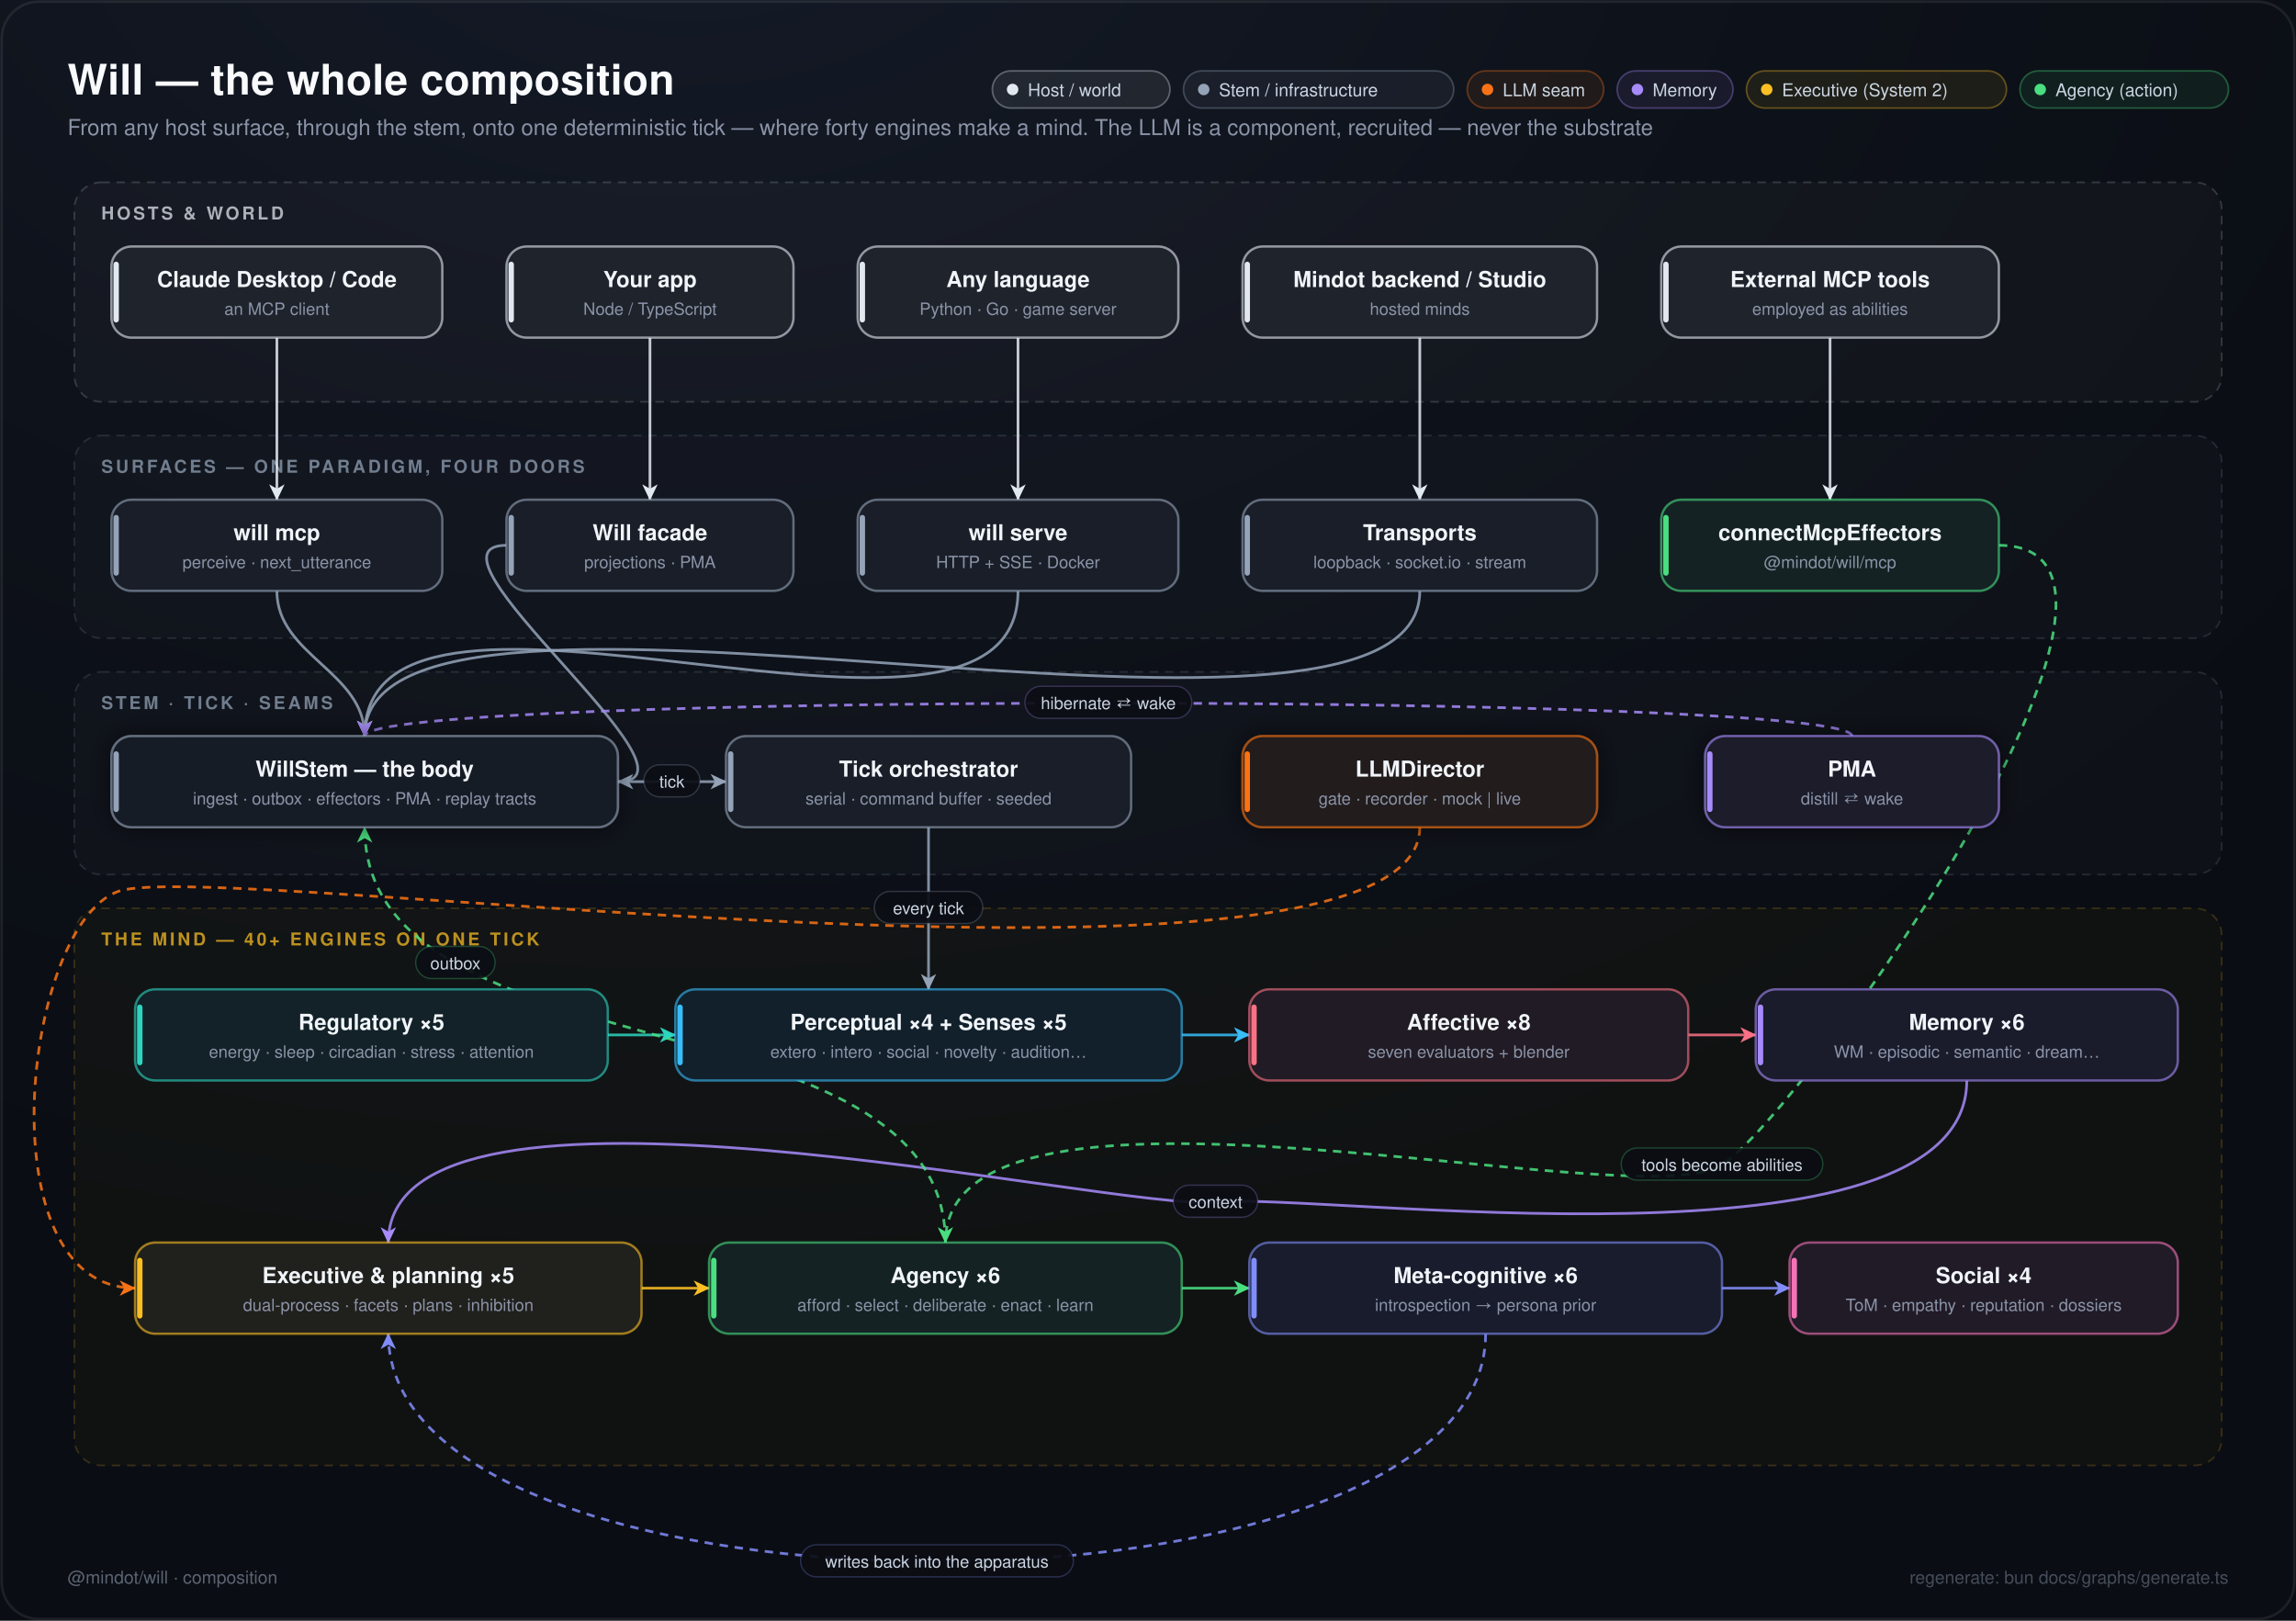
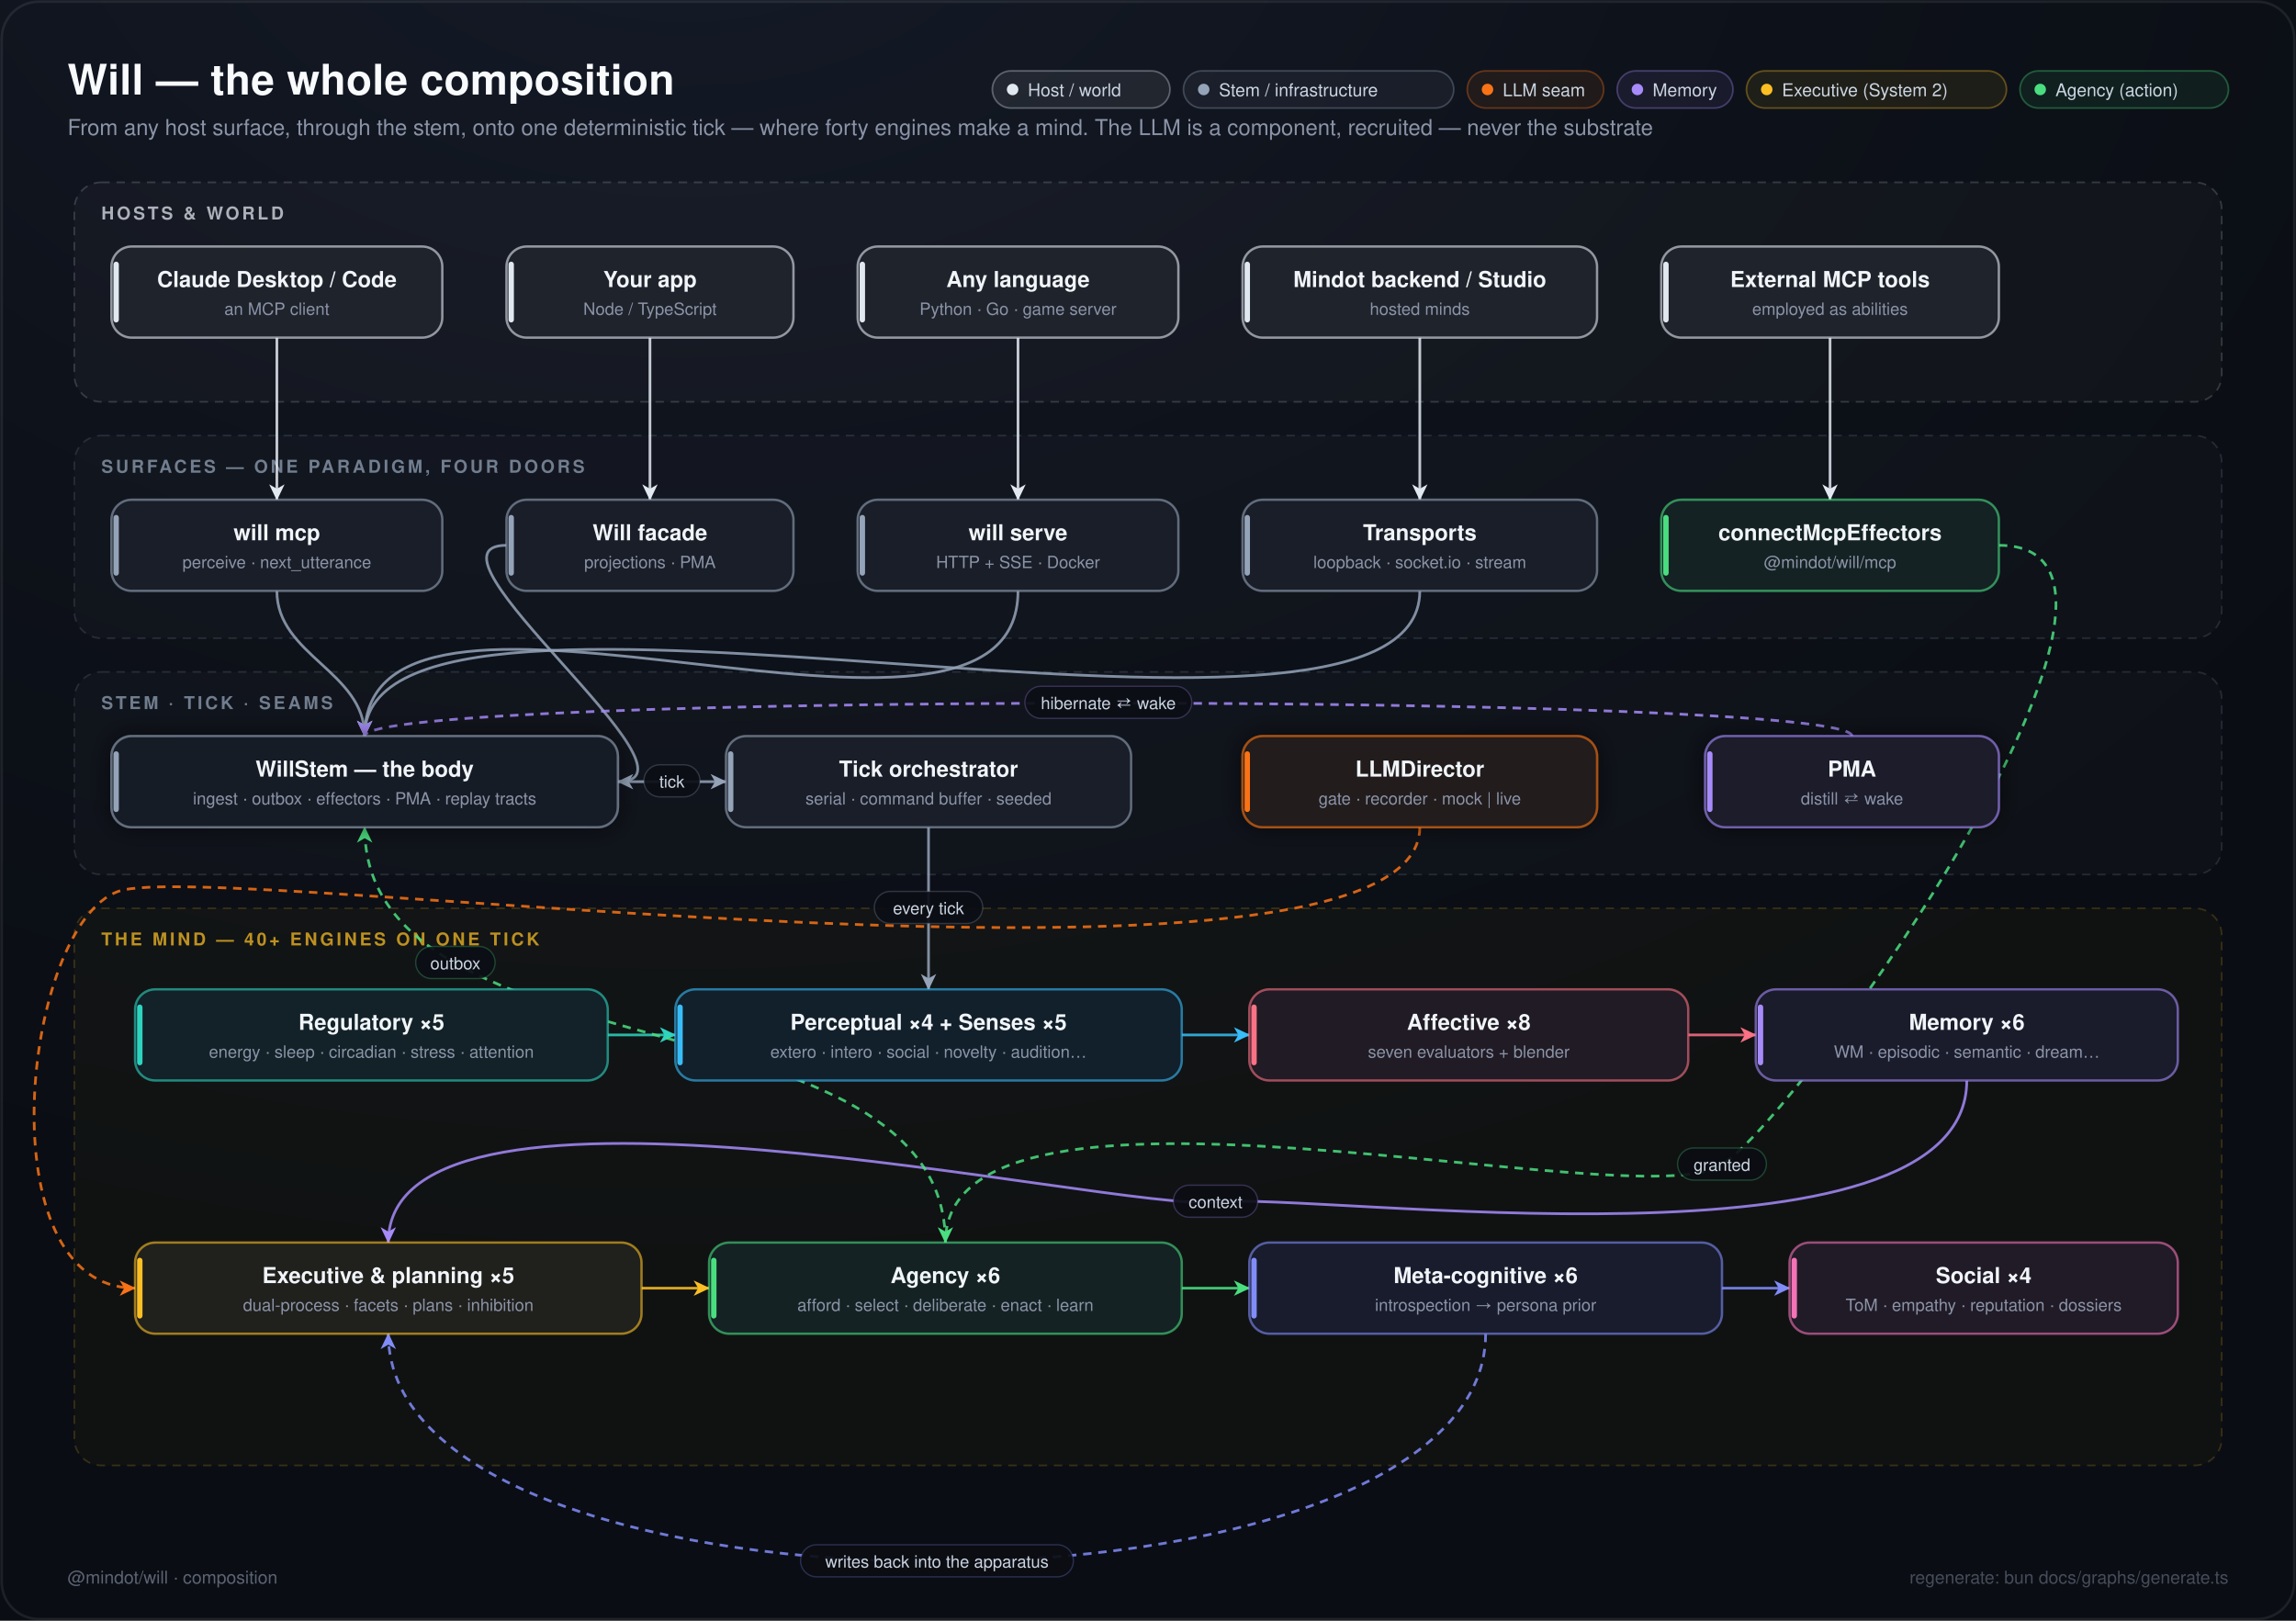
<svg xmlns="http://www.w3.org/2000/svg" width="1360" height="960" viewBox="0 0 1360 960" font-family="ui-sans-serif,-apple-system,'Segoe UI',Helvetica,Arial,sans-serif">
  <defs>
    <radialGradient id="sky" cx="30%" cy="-10%" r="90%">
      <stop offset="0%" stop-color="#151b28" />
      <stop offset="55%" stop-color="#0d1119" />
      <stop offset="100%" stop-color="#0a0d13" />
    </radialGradient>
    <filter id="glow" x="-60%" y="-60%" width="220%" height="220%">
      <feDropShadow dx="0" dy="0" stdDeviation="7" flood-opacity="0.55" />
    </filter>
    <marker id="arr-e2e8f0" viewBox="0 0 10 10" refX="8.4" refY="5" markerWidth="7.5" markerHeight="7.5" orient="auto-start-reverse">
      <path d="M 0.8 1.2 L 8.8 5 L 0.8 8.8 L 3 5 Z" fill="#e2e8f0" />
    </marker>
    <marker id="arr-94a3b8" viewBox="0 0 10 10" refX="8.4" refY="5" markerWidth="7.5" markerHeight="7.5" orient="auto-start-reverse">
      <path d="M 0.8 1.2 L 8.8 5 L 0.8 8.8 L 3 5 Z" fill="#94a3b8" />
    </marker>
    <marker id="arr-4ade80" viewBox="0 0 10 10" refX="8.4" refY="5" markerWidth="7.5" markerHeight="7.5" orient="auto-start-reverse">
      <path d="M 0.8 1.2 L 8.8 5 L 0.8 8.8 L 3 5 Z" fill="#4ade80" />
    </marker>
    <marker id="arr-f97316" viewBox="0 0 10 10" refX="8.4" refY="5" markerWidth="7.5" markerHeight="7.5" orient="auto-start-reverse">
      <path d="M 0.8 1.2 L 8.8 5 L 0.8 8.8 L 3 5 Z" fill="#f97316" />
    </marker>
    <marker id="arr-a78bfa" viewBox="0 0 10 10" refX="8.4" refY="5" markerWidth="7.5" markerHeight="7.5" orient="auto-start-reverse">
      <path d="M 0.8 1.2 L 8.8 5 L 0.8 8.8 L 3 5 Z" fill="#a78bfa" />
    </marker>
    <marker id="arr-2dd4bf" viewBox="0 0 10 10" refX="8.4" refY="5" markerWidth="7.5" markerHeight="7.5" orient="auto-start-reverse">
      <path d="M 0.8 1.2 L 8.8 5 L 0.8 8.8 L 3 5 Z" fill="#2dd4bf" />
    </marker>
    <marker id="arr-38bdf8" viewBox="0 0 10 10" refX="8.4" refY="5" markerWidth="7.5" markerHeight="7.5" orient="auto-start-reverse">
      <path d="M 0.8 1.2 L 8.8 5 L 0.8 8.8 L 3 5 Z" fill="#38bdf8" />
    </marker>
    <marker id="arr-fb7185" viewBox="0 0 10 10" refX="8.4" refY="5" markerWidth="7.5" markerHeight="7.5" orient="auto-start-reverse">
      <path d="M 0.8 1.2 L 8.8 5 L 0.8 8.8 L 3 5 Z" fill="#fb7185" />
    </marker>
    <marker id="arr-fbbf24" viewBox="0 0 10 10" refX="8.4" refY="5" markerWidth="7.5" markerHeight="7.5" orient="auto-start-reverse">
      <path d="M 0.8 1.2 L 8.8 5 L 0.8 8.8 L 3 5 Z" fill="#fbbf24" />
    </marker>
    <marker id="arr-818cf8" viewBox="0 0 10 10" refX="8.4" refY="5" markerWidth="7.5" markerHeight="7.5" orient="auto-start-reverse">
      <path d="M 0.8 1.2 L 8.8 5 L 0.8 8.8 L 3 5 Z" fill="#818cf8" />
    </marker>
  </defs>
  <rect width="1360" height="960" fill="url(#sky)" />
  <rect x="1" y="1" width="1358" height="958" rx="22" fill="none" stroke="#ffffff14" stroke-width="1.5" />
  <text x="40" y="56" font-size="25" font-weight="700" fill="#f8fafc" letter-spacing="0.2">Will — the whole composition</text>
  <text x="40" y="80" font-size="13" fill="#8b93a7">From any host surface, through the stem, onto one deterministic tick — where forty engines make a mind. The LLM is a component, recruited — never the substrate</text>
  <rect x="1196.5" y="42" width="123.5" height="22" rx="11" fill="#4ade8014" stroke="#4ade8055" stroke-width="1" />
  <circle cx="1208.5" cy="53" r="3.4" fill="#4ade80" />
  <text x="1217.5" y="57" font-size="10.5" fill="#cbd5e1">Agency (action)</text>
  <rect x="1034.5" y="42" width="154" height="22" rx="11" fill="#fbbf2414" stroke="#fbbf2455" stroke-width="1" />
  <circle cx="1046.5" cy="53" r="3.4" fill="#fbbf24" />
  <text x="1055.5" y="57" font-size="10.5" fill="#cbd5e1">Executive (System 2)</text>
  <rect x="957.9" y="42" width="68.6" height="22" rx="11" fill="#a78bfa14" stroke="#a78bfa55" stroke-width="1" />
  <circle cx="969.9" cy="53" r="3.4" fill="#a78bfa" />
  <text x="978.9" y="57" font-size="10.5" fill="#cbd5e1">Memory</text>
  <rect x="869.1" y="42" width="80.8" height="22" rx="11" fill="#f9731614" stroke="#f9731655" stroke-width="1" />
  <circle cx="881.1" cy="53" r="3.4" fill="#f97316" />
  <text x="890.1" y="57" font-size="10.5" fill="#cbd5e1">LLM seam</text>
  <rect x="701" y="42" width="160.1" height="22" rx="11" fill="#94a3b814" stroke="#94a3b855" stroke-width="1" />
  <circle cx="713" cy="53" r="3.4" fill="#94a3b8" />
  <text x="722" y="57" font-size="10.5" fill="#cbd5e1">Stem / infrastructure</text>
  <rect x="587.8" y="42" width="105.2" height="22" rx="11" fill="#e2e8f014" stroke="#e2e8f055" stroke-width="1" />
  <circle cx="599.8" cy="53" r="3.4" fill="#e2e8f0" />
  <text x="608.8" y="57" font-size="10.5" fill="#cbd5e1">Host / world</text>
  <rect x="44" y="108" width="1272" height="130" rx="16" fill="#e2e8f007" stroke="#e2e8f02e" stroke-width="1" stroke-dasharray="5 4" />
  <text x="60" y="130" font-size="10.5" font-weight="700" letter-spacing="1.6" fill="#e2e8f0bb">HOSTS &amp; WORLD</text>
  <rect x="44" y="258" width="1272" height="120" rx="16" fill="#94a3b807" stroke="#94a3b82e" stroke-width="1" stroke-dasharray="5 4" />
  <text x="60" y="280" font-size="10.5" font-weight="700" letter-spacing="1.6" fill="#94a3b8bb">SURFACES — ONE PARADIGM, FOUR DOORS</text>
  <rect x="44" y="398" width="1272" height="120" rx="16" fill="#94a3b807" stroke="#94a3b82e" stroke-width="1" stroke-dasharray="5 4" />
  <text x="60" y="420" font-size="10.5" font-weight="700" letter-spacing="1.6" fill="#94a3b8bb">STEM · TICK · SEAMS</text>
  <rect x="44" y="538" width="1272" height="330" rx="16" fill="#fbbf2407" stroke="#fbbf242e" stroke-width="1" stroke-dasharray="5 4" />
  <text x="60" y="560" font-size="10.5" font-weight="700" letter-spacing="1.6" fill="#fbbf24bb">THE MIND — 40+ ENGINES ON ONE TICK</text>
  <path d="M 164 200 C 164 236.48, 164 259.52, 164 296" fill="none" stroke="#e2e8f0" stroke-width="1.6" stroke-opacity="0.85" marker-end="url(#arr-e2e8f0)" />
  <path d="M 385 200 C 385 236.48, 385 259.52, 385 296" fill="none" stroke="#e2e8f0" stroke-width="1.6" stroke-opacity="0.85" marker-end="url(#arr-e2e8f0)" />
  <path d="M 603 200 C 603 236.48, 603 259.52, 603 296" fill="none" stroke="#e2e8f0" stroke-width="1.6" stroke-opacity="0.85" marker-end="url(#arr-e2e8f0)" />
  <path d="M 841 200 C 841 236.48, 841 259.52, 841 296" fill="none" stroke="#e2e8f0" stroke-width="1.6" stroke-opacity="0.85" marker-end="url(#arr-e2e8f0)" />
  <path d="M 1084 200 C 1084 236.48, 1084 259.52, 1084 296" fill="none" stroke="#e2e8f0" stroke-width="1.6" stroke-opacity="0.85" marker-end="url(#arr-e2e8f0)" />
  <path d="M 164 350 C 164 388.19, 216 397.81, 216 436" fill="none" stroke="#94a3b8" stroke-width="1.6" stroke-opacity="0.85" marker-end="url(#arr-94a3b8)" />
  <path d="M 300 323 C 241.185 323, 424.815 463, 366 463" fill="none" stroke="#94a3b8" stroke-width="1.6" stroke-opacity="0.85" marker-end="url(#arr-94a3b8)" />
  <path d="M 603 350 C 603 480, 216 306, 216 436" fill="none" stroke="#94a3b8" stroke-width="1.6" stroke-opacity="0.85" marker-end="url(#arr-94a3b8)" />
  <path d="M 841 350 C 841 480, 216 306, 216 436" fill="none" stroke="#94a3b8" stroke-width="1.6" stroke-opacity="0.85" marker-end="url(#arr-94a3b8)" />
  <path d="M 1184 323 C 1304 323, 1070.034 656.885, 1020 690 C 969.966 723.115, 560 616, 560 736" fill="none" stroke="#4ade80" stroke-width="1.6" stroke-opacity="0.85" stroke-dasharray="5 4" marker-end="url(#arr-4ade80)" />
  <path d="M 366 463 C 400 463, 396 463, 430 463" fill="none" stroke="#94a3b8" stroke-width="1.6" stroke-opacity="0.85" marker-end="url(#arr-94a3b8)" />
  <path d="M 550 490 C 550 526.48, 550 549.52, 550 586" fill="none" stroke="#94a3b8" stroke-width="1.6" stroke-opacity="0.85" marker-end="url(#arr-94a3b8)" />
  <path d="M 841 490 C 841 610, 126.476 507.74, 70 528 C 13.524 548.26, -9.381 763, 80 763" fill="none" stroke="#f97316" stroke-width="1.6" stroke-opacity="0.85" stroke-dasharray="5 4" marker-end="url(#arr-f97316)" />
  <path d="M 1097 436 C 1097 410, 216 410, 216 436" fill="none" stroke="#a78bfa" stroke-width="1.6" stroke-opacity="0.85" stroke-dasharray="5 4" marker-end="url(#arr-a78bfa)" />
  <path d="M 360 613 C 394 613, 366 613, 400 613" fill="none" stroke="#2dd4bf" stroke-width="1.6" stroke-opacity="0.85" marker-end="url(#arr-2dd4bf)" />
  <path d="M 700 613 C 734 613, 706 613, 740 613" fill="none" stroke="#38bdf8" stroke-width="1.6" stroke-opacity="0.85" marker-end="url(#arr-38bdf8)" />
  <path d="M 1000 613 C 1034 613, 1006 613, 1040 613" fill="none" stroke="#fb7185" stroke-width="1.6" stroke-opacity="0.85" marker-end="url(#arr-fb7185)" />
  <path d="M 1165 640 C 1165 760, 779.686 705.872, 720 712 C 660.314 718.128, 230 616, 230 736" fill="none" stroke="#a78bfa" stroke-width="1.6" stroke-opacity="0.85" marker-end="url(#arr-a78bfa)" />
  <path d="M 380 763 C 414 763, 386 763, 420 763" fill="none" stroke="#fbbf24" stroke-width="1.6" stroke-opacity="0.85" marker-end="url(#arr-fbbf24)" />
  <path d="M 700 763 C 734 763, 706 763, 740 763" fill="none" stroke="#4ade80" stroke-width="1.6" stroke-opacity="0.85" marker-end="url(#arr-4ade80)" />
  <path d="M 1020 763 C 1054 763, 1026 763, 1060 763" fill="none" stroke="#818cf8" stroke-width="1.6" stroke-opacity="0.85" marker-end="url(#arr-818cf8)" />
  <path d="M 560 736 C 560 586, 216 640, 216 490" fill="none" stroke="#4ade80" stroke-width="1.6" stroke-opacity="0.85" stroke-dasharray="5 4" marker-end="url(#arr-4ade80)" />
  <path d="M 880 790 C 880 970, 230 970, 230 790" fill="none" stroke="#818cf8" stroke-width="1.6" stroke-opacity="0.85" stroke-dasharray="5 4" marker-end="url(#arr-818cf8)" />
  <g>
    <rect x="66" y="146" width="196" height="54" rx="12" fill="#10141d" stroke="#e2e8f099" stroke-width="1.4" />
    <rect x="66" y="146" width="196" height="54" rx="12" fill="#e2e8f012" />
    <rect x="67.2" y="155" width="3.2" height="36" rx="1.6" fill="#e2e8f0" />
    <text x="164" y="170" font-size="13" font-weight="600" fill="#f1f5f9" text-anchor="middle">Claude Desktop / Code</text>
    <text x="164" y="186.5" font-size="10" fill="#8b93a7" text-anchor="middle">an MCP client</text>
  </g>
  <g>
    <rect x="300" y="146" width="170" height="54" rx="12" fill="#10141d" stroke="#e2e8f099" stroke-width="1.4" />
    <rect x="300" y="146" width="170" height="54" rx="12" fill="#e2e8f012" />
    <rect x="301.2" y="155" width="3.2" height="36" rx="1.6" fill="#e2e8f0" />
    <text x="385" y="170" font-size="13" font-weight="600" fill="#f1f5f9" text-anchor="middle">Your app</text>
    <text x="385" y="186.5" font-size="10" fill="#8b93a7" text-anchor="middle">Node / TypeScript</text>
  </g>
  <g>
    <rect x="508" y="146" width="190" height="54" rx="12" fill="#10141d" stroke="#e2e8f099" stroke-width="1.4" />
    <rect x="508" y="146" width="190" height="54" rx="12" fill="#e2e8f012" />
    <rect x="509.2" y="155" width="3.2" height="36" rx="1.6" fill="#e2e8f0" />
    <text x="603" y="170" font-size="13" font-weight="600" fill="#f1f5f9" text-anchor="middle">Any language</text>
    <text x="603" y="186.5" font-size="10" fill="#8b93a7" text-anchor="middle">Python · Go · game server</text>
  </g>
  <g>
    <rect x="736" y="146" width="210" height="54" rx="12" fill="#10141d" stroke="#e2e8f099" stroke-width="1.4" />
    <rect x="736" y="146" width="210" height="54" rx="12" fill="#e2e8f012" />
    <rect x="737.2" y="155" width="3.2" height="36" rx="1.6" fill="#e2e8f0" />
    <text x="841" y="170" font-size="13" font-weight="600" fill="#f1f5f9" text-anchor="middle">Mindot backend / Studio</text>
    <text x="841" y="186.5" font-size="10" fill="#8b93a7" text-anchor="middle">hosted minds</text>
  </g>
  <g>
    <rect x="984" y="146" width="200" height="54" rx="12" fill="#10141d" stroke="#e2e8f099" stroke-width="1.4" />
    <rect x="984" y="146" width="200" height="54" rx="12" fill="#e2e8f012" />
    <rect x="985.2" y="155" width="3.2" height="36" rx="1.6" fill="#e2e8f0" />
    <text x="1084" y="170" font-size="13" font-weight="600" fill="#f1f5f9" text-anchor="middle">External MCP tools</text>
    <text x="1084" y="186.5" font-size="10" fill="#8b93a7" text-anchor="middle">employed as abilities</text>
  </g>
  <g>
    <rect x="66" y="296" width="196" height="54" rx="12" fill="#10141d" stroke="#94a3b899" stroke-width="1.4" />
    <rect x="66" y="296" width="196" height="54" rx="12" fill="#94a3b812" />
    <rect x="67.2" y="305" width="3.2" height="36" rx="1.6" fill="#94a3b8" />
    <text x="164" y="320" font-size="13" font-weight="600" fill="#f1f5f9" text-anchor="middle">will mcp</text>
    <text x="164" y="336.5" font-size="10" fill="#8b93a7" text-anchor="middle">perceive · next_utterance</text>
  </g>
  <g>
    <rect x="300" y="296" width="170" height="54" rx="12" fill="#10141d" stroke="#94a3b899" stroke-width="1.4" />
    <rect x="300" y="296" width="170" height="54" rx="12" fill="#94a3b812" />
    <rect x="301.2" y="305" width="3.2" height="36" rx="1.6" fill="#94a3b8" />
    <text x="385" y="320" font-size="13" font-weight="600" fill="#f1f5f9" text-anchor="middle">Will facade</text>
    <text x="385" y="336.5" font-size="10" fill="#8b93a7" text-anchor="middle">projections · PMA</text>
  </g>
  <g>
    <rect x="508" y="296" width="190" height="54" rx="12" fill="#10141d" stroke="#94a3b899" stroke-width="1.4" />
    <rect x="508" y="296" width="190" height="54" rx="12" fill="#94a3b812" />
    <rect x="509.2" y="305" width="3.2" height="36" rx="1.6" fill="#94a3b8" />
    <text x="603" y="320" font-size="13" font-weight="600" fill="#f1f5f9" text-anchor="middle">will serve</text>
    <text x="603" y="336.5" font-size="10" fill="#8b93a7" text-anchor="middle">HTTP + SSE · Docker</text>
  </g>
  <g>
    <rect x="736" y="296" width="210" height="54" rx="12" fill="#10141d" stroke="#94a3b899" stroke-width="1.4" />
    <rect x="736" y="296" width="210" height="54" rx="12" fill="#94a3b812" />
    <rect x="737.2" y="305" width="3.2" height="36" rx="1.6" fill="#94a3b8" />
    <text x="841" y="320" font-size="13" font-weight="600" fill="#f1f5f9" text-anchor="middle">Transports</text>
    <text x="841" y="336.5" font-size="10" fill="#8b93a7" text-anchor="middle">loopback · socket.io · stream</text>
  </g>
  <g>
    <rect x="984" y="296" width="200" height="54" rx="12" fill="#10141d" stroke="#4ade8099" stroke-width="1.4" />
    <rect x="984" y="296" width="200" height="54" rx="12" fill="#4ade8012" />
    <rect x="985.2" y="305" width="3.2" height="36" rx="1.6" fill="#4ade80" />
    <text x="1084" y="320" font-size="13" font-weight="600" fill="#f1f5f9" text-anchor="middle">connectMcpEffectors</text>
    <text x="1084" y="336.5" font-size="10" fill="#8b93a7" text-anchor="middle">@mindot/will/mcp</text>
  </g>
  <g filter="url(#glow)" color="#94a3b8">
    <rect x="66" y="436" width="300" height="54" rx="12" fill="#10141d" stroke="#94a3b899" stroke-width="1.4" />
    <rect x="66" y="436" width="300" height="54" rx="12" fill="#94a3b812" />
    <rect x="67.2" y="445" width="3.2" height="36" rx="1.6" fill="#94a3b8" />
    <text x="216" y="460" font-size="13" font-weight="600" fill="#f1f5f9" text-anchor="middle">WillStem — the body</text>
    <text x="216" y="476.5" font-size="10" fill="#8b93a7" text-anchor="middle">ingest · outbox · effectors · PMA · replay tracts</text>
  </g>
  <g>
    <rect x="430" y="436" width="240" height="54" rx="12" fill="#10141d" stroke="#94a3b899" stroke-width="1.4" />
    <rect x="430" y="436" width="240" height="54" rx="12" fill="#94a3b812" />
    <rect x="431.2" y="445" width="3.2" height="36" rx="1.6" fill="#94a3b8" />
    <text x="550" y="460" font-size="13" font-weight="600" fill="#f1f5f9" text-anchor="middle">Tick orchestrator</text>
    <text x="550" y="476.5" font-size="10" fill="#8b93a7" text-anchor="middle">serial · command buffer · seeded</text>
  </g>
  <g filter="url(#glow)" color="#f97316">
    <rect x="736" y="436" width="210" height="54" rx="12" fill="#10141d" stroke="#f9731699" stroke-width="1.4" />
    <rect x="736" y="436" width="210" height="54" rx="12" fill="#f9731612" />
    <rect x="737.2" y="445" width="3.2" height="36" rx="1.6" fill="#f97316" />
    <text x="841" y="460" font-size="13" font-weight="600" fill="#f1f5f9" text-anchor="middle">LLMDirector</text>
    <text x="841" y="476.5" font-size="10" fill="#8b93a7" text-anchor="middle">gate · recorder · mock | live</text>
  </g>
  <g filter="url(#glow)" color="#a78bfa">
    <rect x="1010" y="436" width="174" height="54" rx="12" fill="#10141d" stroke="#a78bfa99" stroke-width="1.4" />
    <rect x="1010" y="436" width="174" height="54" rx="12" fill="#a78bfa12" />
    <rect x="1011.2" y="445" width="3.2" height="36" rx="1.6" fill="#a78bfa" />
    <text x="1097" y="460" font-size="13" font-weight="600" fill="#f1f5f9" text-anchor="middle">PMA</text>
    <text x="1097" y="476.5" font-size="10" fill="#8b93a7" text-anchor="middle">distill ⇄ wake</text>
  </g>
  <g>
    <rect x="80" y="586" width="280" height="54" rx="12" fill="#10141d" stroke="#2dd4bf99" stroke-width="1.4" />
    <rect x="80" y="586" width="280" height="54" rx="12" fill="#2dd4bf12" />
    <rect x="81.2" y="595" width="3.2" height="36" rx="1.6" fill="#2dd4bf" />
    <text x="220" y="610" font-size="13" font-weight="600" fill="#f1f5f9" text-anchor="middle">Regulatory ×5</text>
    <text x="220" y="626.5" font-size="10" fill="#8b93a7" text-anchor="middle">energy · sleep · circadian · stress · attention</text>
  </g>
  <g>
    <rect x="400" y="586" width="300" height="54" rx="12" fill="#10141d" stroke="#38bdf899" stroke-width="1.4" />
    <rect x="400" y="586" width="300" height="54" rx="12" fill="#38bdf812" />
    <rect x="401.2" y="595" width="3.2" height="36" rx="1.6" fill="#38bdf8" />
    <text x="550" y="610" font-size="13" font-weight="600" fill="#f1f5f9" text-anchor="middle">Perceptual ×4 + Senses ×5</text>
    <text x="550" y="626.5" font-size="10" fill="#8b93a7" text-anchor="middle">extero · intero · social · novelty · audition…</text>
  </g>
  <g>
    <rect x="740" y="586" width="260" height="54" rx="12" fill="#10141d" stroke="#fb718599" stroke-width="1.4" />
    <rect x="740" y="586" width="260" height="54" rx="12" fill="#fb718512" />
    <rect x="741.2" y="595" width="3.2" height="36" rx="1.6" fill="#fb7185" />
    <text x="870" y="610" font-size="13" font-weight="600" fill="#f1f5f9" text-anchor="middle">Affective ×8</text>
    <text x="870" y="626.5" font-size="10" fill="#8b93a7" text-anchor="middle">seven evaluators + blender</text>
  </g>
  <g>
    <rect x="1040" y="586" width="250" height="54" rx="12" fill="#10141d" stroke="#a78bfa99" stroke-width="1.4" />
    <rect x="1040" y="586" width="250" height="54" rx="12" fill="#a78bfa12" />
    <rect x="1041.2" y="595" width="3.2" height="36" rx="1.6" fill="#a78bfa" />
    <text x="1165" y="610" font-size="13" font-weight="600" fill="#f1f5f9" text-anchor="middle">Memory ×6</text>
    <text x="1165" y="626.5" font-size="10" fill="#8b93a7" text-anchor="middle">WM · episodic · semantic · dream…</text>
  </g>
  <g>
    <rect x="80" y="736" width="300" height="54" rx="12" fill="#10141d" stroke="#fbbf2499" stroke-width="1.4" />
    <rect x="80" y="736" width="300" height="54" rx="12" fill="#fbbf2412" />
    <rect x="81.2" y="745" width="3.2" height="36" rx="1.6" fill="#fbbf24" />
    <text x="230" y="760" font-size="13" font-weight="600" fill="#f1f5f9" text-anchor="middle">Executive &amp; planning ×5</text>
    <text x="230" y="776.5" font-size="10" fill="#8b93a7" text-anchor="middle">dual-process · facets · plans · inhibition</text>
  </g>
  <g>
    <rect x="420" y="736" width="280" height="54" rx="12" fill="#10141d" stroke="#4ade8099" stroke-width="1.4" />
    <rect x="420" y="736" width="280" height="54" rx="12" fill="#4ade8012" />
    <rect x="421.2" y="745" width="3.2" height="36" rx="1.6" fill="#4ade80" />
    <text x="560" y="760" font-size="13" font-weight="600" fill="#f1f5f9" text-anchor="middle">Agency ×6</text>
    <text x="560" y="776.5" font-size="10" fill="#8b93a7" text-anchor="middle">afford · select · deliberate · enact · learn</text>
  </g>
  <g>
    <rect x="740" y="736" width="280" height="54" rx="12" fill="#10141d" stroke="#818cf899" stroke-width="1.4" />
    <rect x="740" y="736" width="280" height="54" rx="12" fill="#818cf812" />
    <rect x="741.2" y="745" width="3.2" height="36" rx="1.6" fill="#818cf8" />
    <text x="880" y="760" font-size="13" font-weight="600" fill="#f1f5f9" text-anchor="middle">Meta-cognitive ×6</text>
    <text x="880" y="776.5" font-size="10" fill="#8b93a7" text-anchor="middle">introspection → persona prior</text>
  </g>
  <g>
    <rect x="1060" y="736" width="230" height="54" rx="12" fill="#10141d" stroke="#f472b699" stroke-width="1.4" />
    <rect x="1060" y="736" width="230" height="54" rx="12" fill="#f472b612" />
    <rect x="1061.2" y="745" width="3.2" height="36" rx="1.6" fill="#f472b6" />
    <text x="1175" y="760" font-size="13" font-weight="600" fill="#f1f5f9" text-anchor="middle">Social ×4</text>
    <text x="1175" y="776.5" font-size="10" fill="#8b93a7" text-anchor="middle">ToM · empathy · reputation · dossiers</text>
  </g>
-   <rect x="960.3" y="680" width="119.4" height="19" rx="9.5" fill="#0b0e14" fill-opacity="0.92" stroke="#4ade8044" stroke-width="0.8" />
-   <text x="1020" y="693.5" font-size="10" fill="#cbd5e1" text-anchor="middle">tools become abilities</text>
+   <rect x="993.7" y="680" width="52.6" height="19" rx="9.5" fill="#0b0e14" fill-opacity="0.92" stroke="#4ade8044" stroke-width="0.8" />
+   <text x="1020" y="693.5" font-size="10" fill="#cbd5e1" text-anchor="middle">granted</text>
  <rect x="381.4" y="453" width="33.2" height="19" rx="9.5" fill="#0b0e14" fill-opacity="0.92" stroke="#94a3b844" stroke-width="0.8" />
  <text x="398" y="466.5" font-size="10" fill="#cbd5e1" text-anchor="middle">tick</text>
  <rect x="517.9" y="528" width="64.2" height="19" rx="9.5" fill="#0b0e14" fill-opacity="0.92" stroke="#94a3b844" stroke-width="0.8" />
  <text x="550" y="541.5" font-size="10" fill="#cbd5e1" text-anchor="middle">every tick</text>
  <rect x="607.1" y="406.5" width="98.8" height="19" rx="9.5" fill="#0b0e14" fill-opacity="0.92" stroke="#a78bfa44" stroke-width="0.8" />
  <text x="656.5" y="420" font-size="10" fill="#cbd5e1" text-anchor="middle">hibernate ⇄ wake</text>
  <rect x="695" y="702" width="50" height="19" rx="9.5" fill="#0b0e14" fill-opacity="0.92" stroke="#a78bfa44" stroke-width="0.8" />
  <text x="720" y="715.5" font-size="10" fill="#cbd5e1" text-anchor="middle">context</text>
  <rect x="246.25" y="560.625" width="47" height="19" rx="9.5" fill="#0b0e14" fill-opacity="0.92" stroke="#4ade8044" stroke-width="0.8" />
  <text x="269.75" y="574.125" font-size="10" fill="#cbd5e1" text-anchor="middle">outbox</text>
  <rect x="474.2" y="915" width="161.6" height="19" rx="9.5" fill="#0b0e14" fill-opacity="0.92" stroke="#818cf844" stroke-width="0.8" />
  <text x="555" y="928.5" font-size="10" fill="#cbd5e1" text-anchor="middle">writes back into the apparatus</text>
  <text x="40" y="938" font-size="10.5" fill="#5b6372">@mindot/will · composition</text>
  <text x="1320" y="938" font-size="10.5" fill="#454c59" text-anchor="end">regenerate: bun docs/graphs/generate.ts</text>
</svg>
